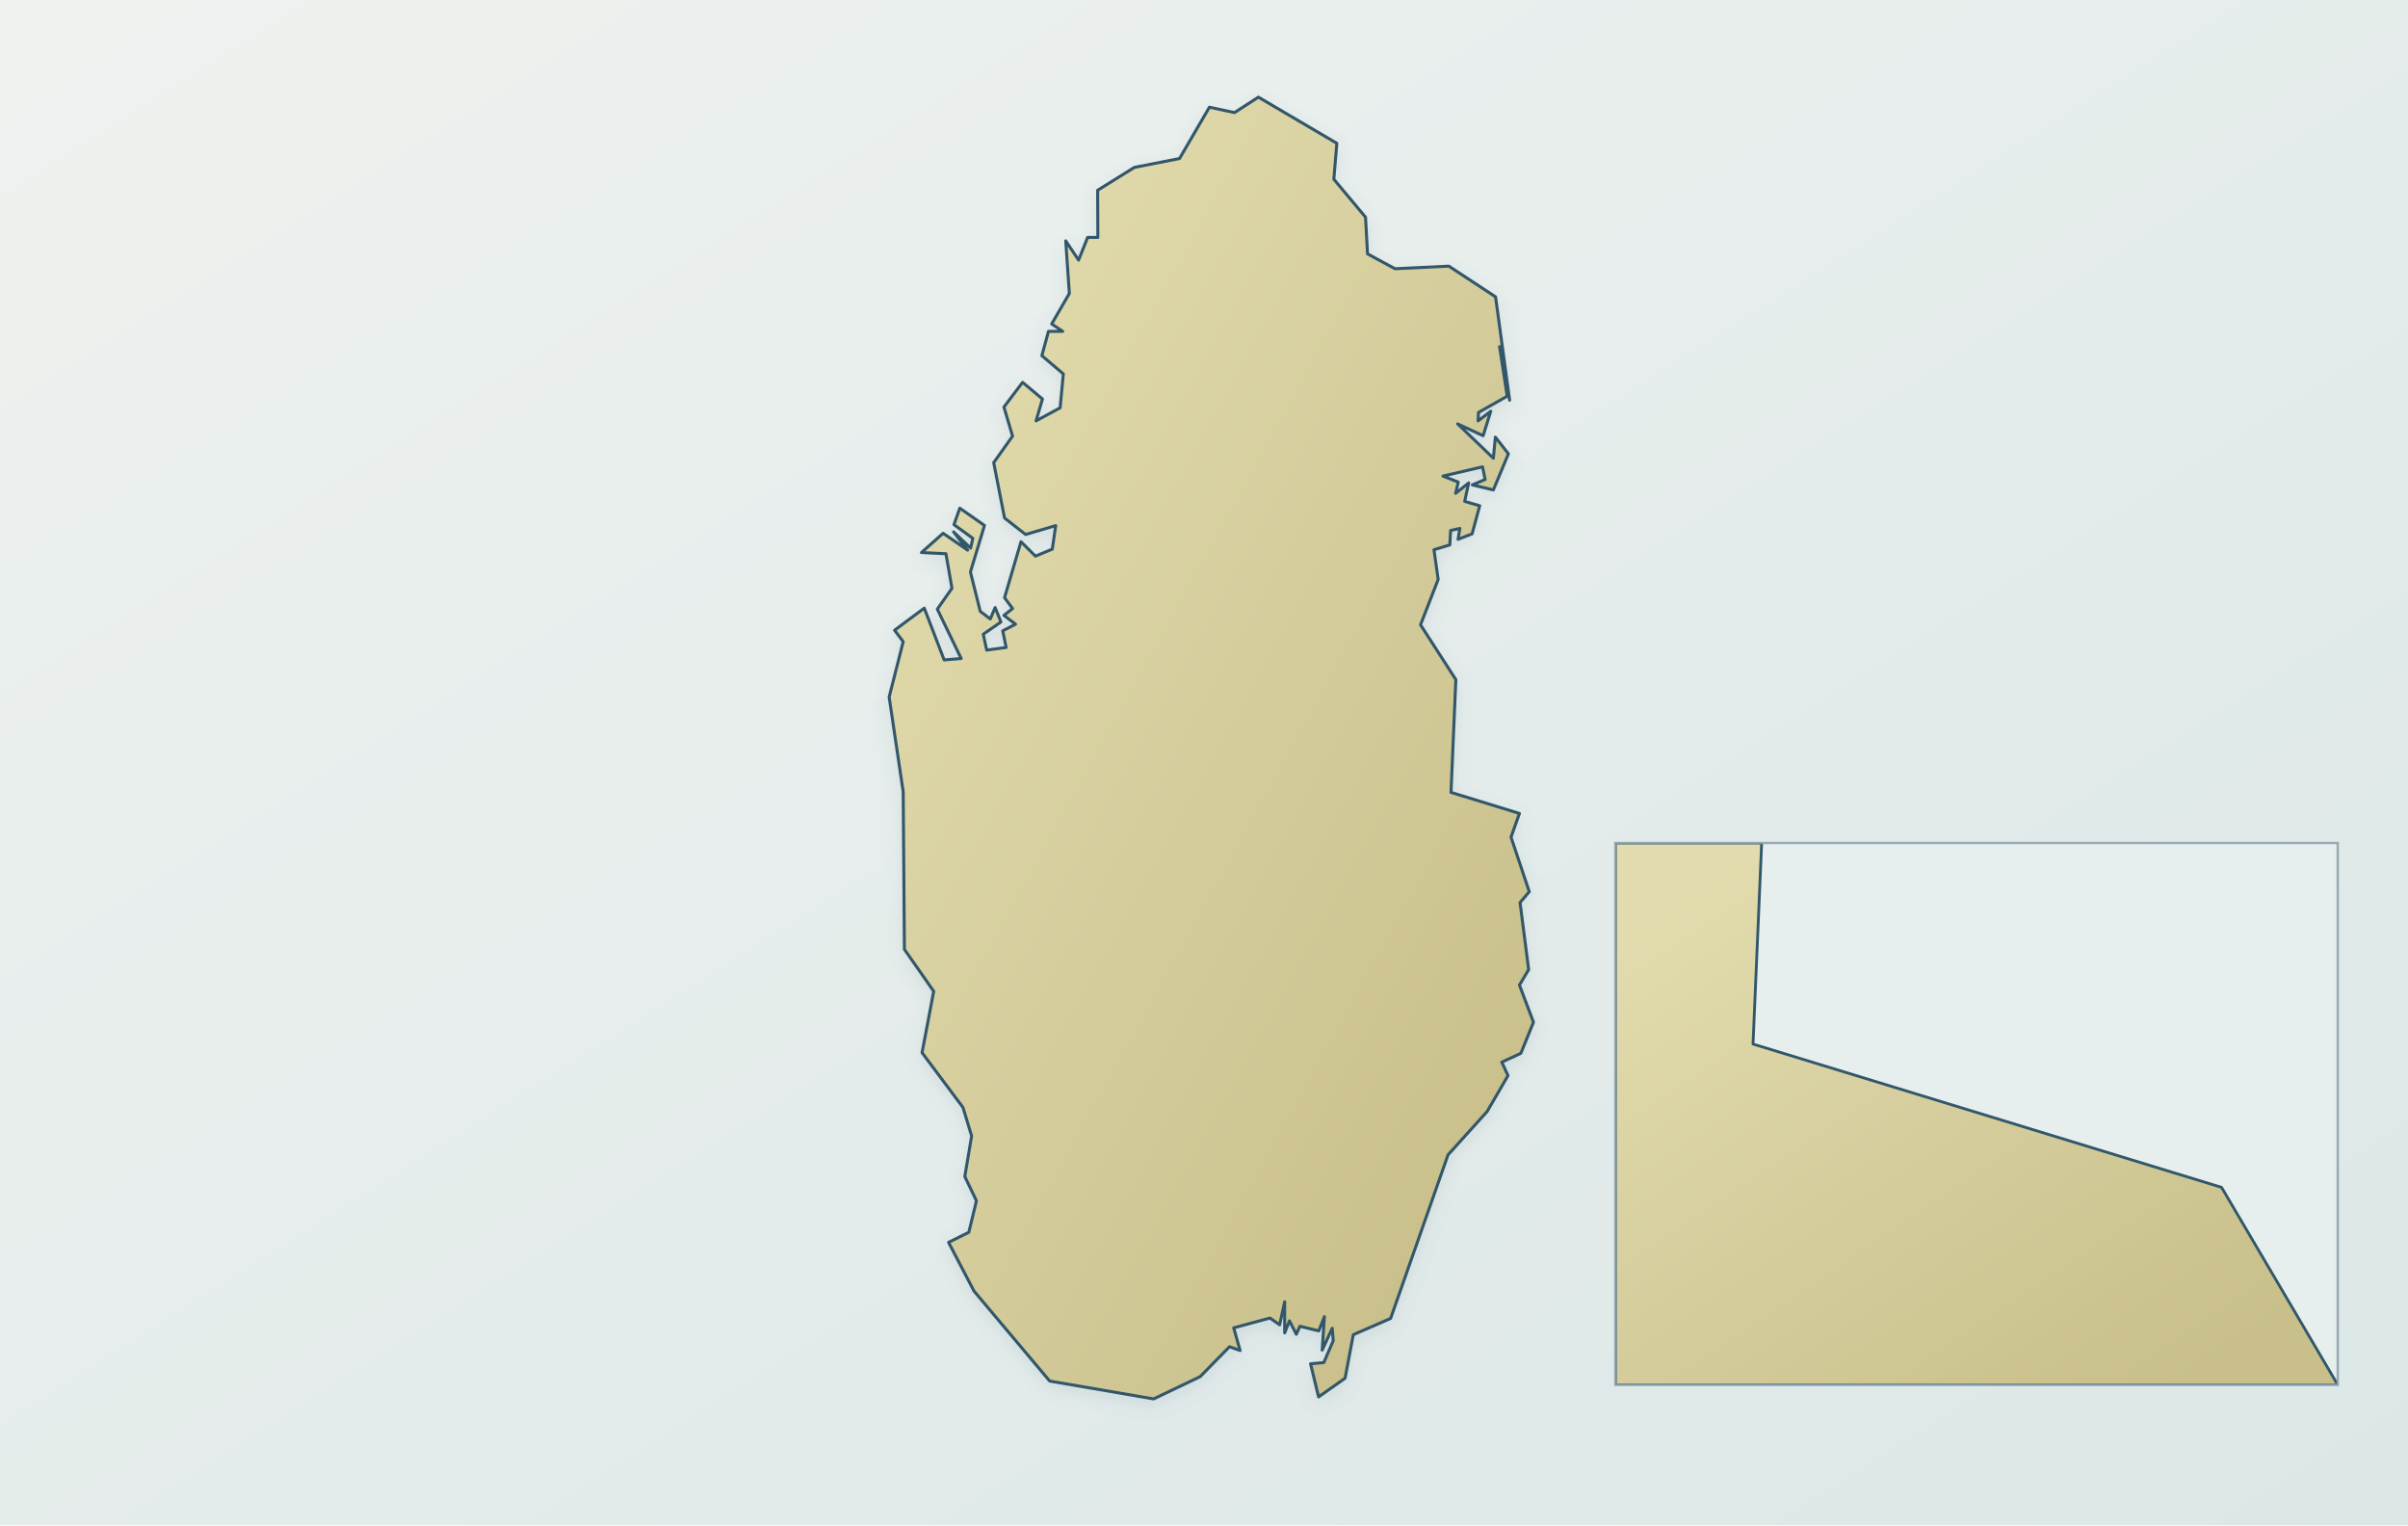
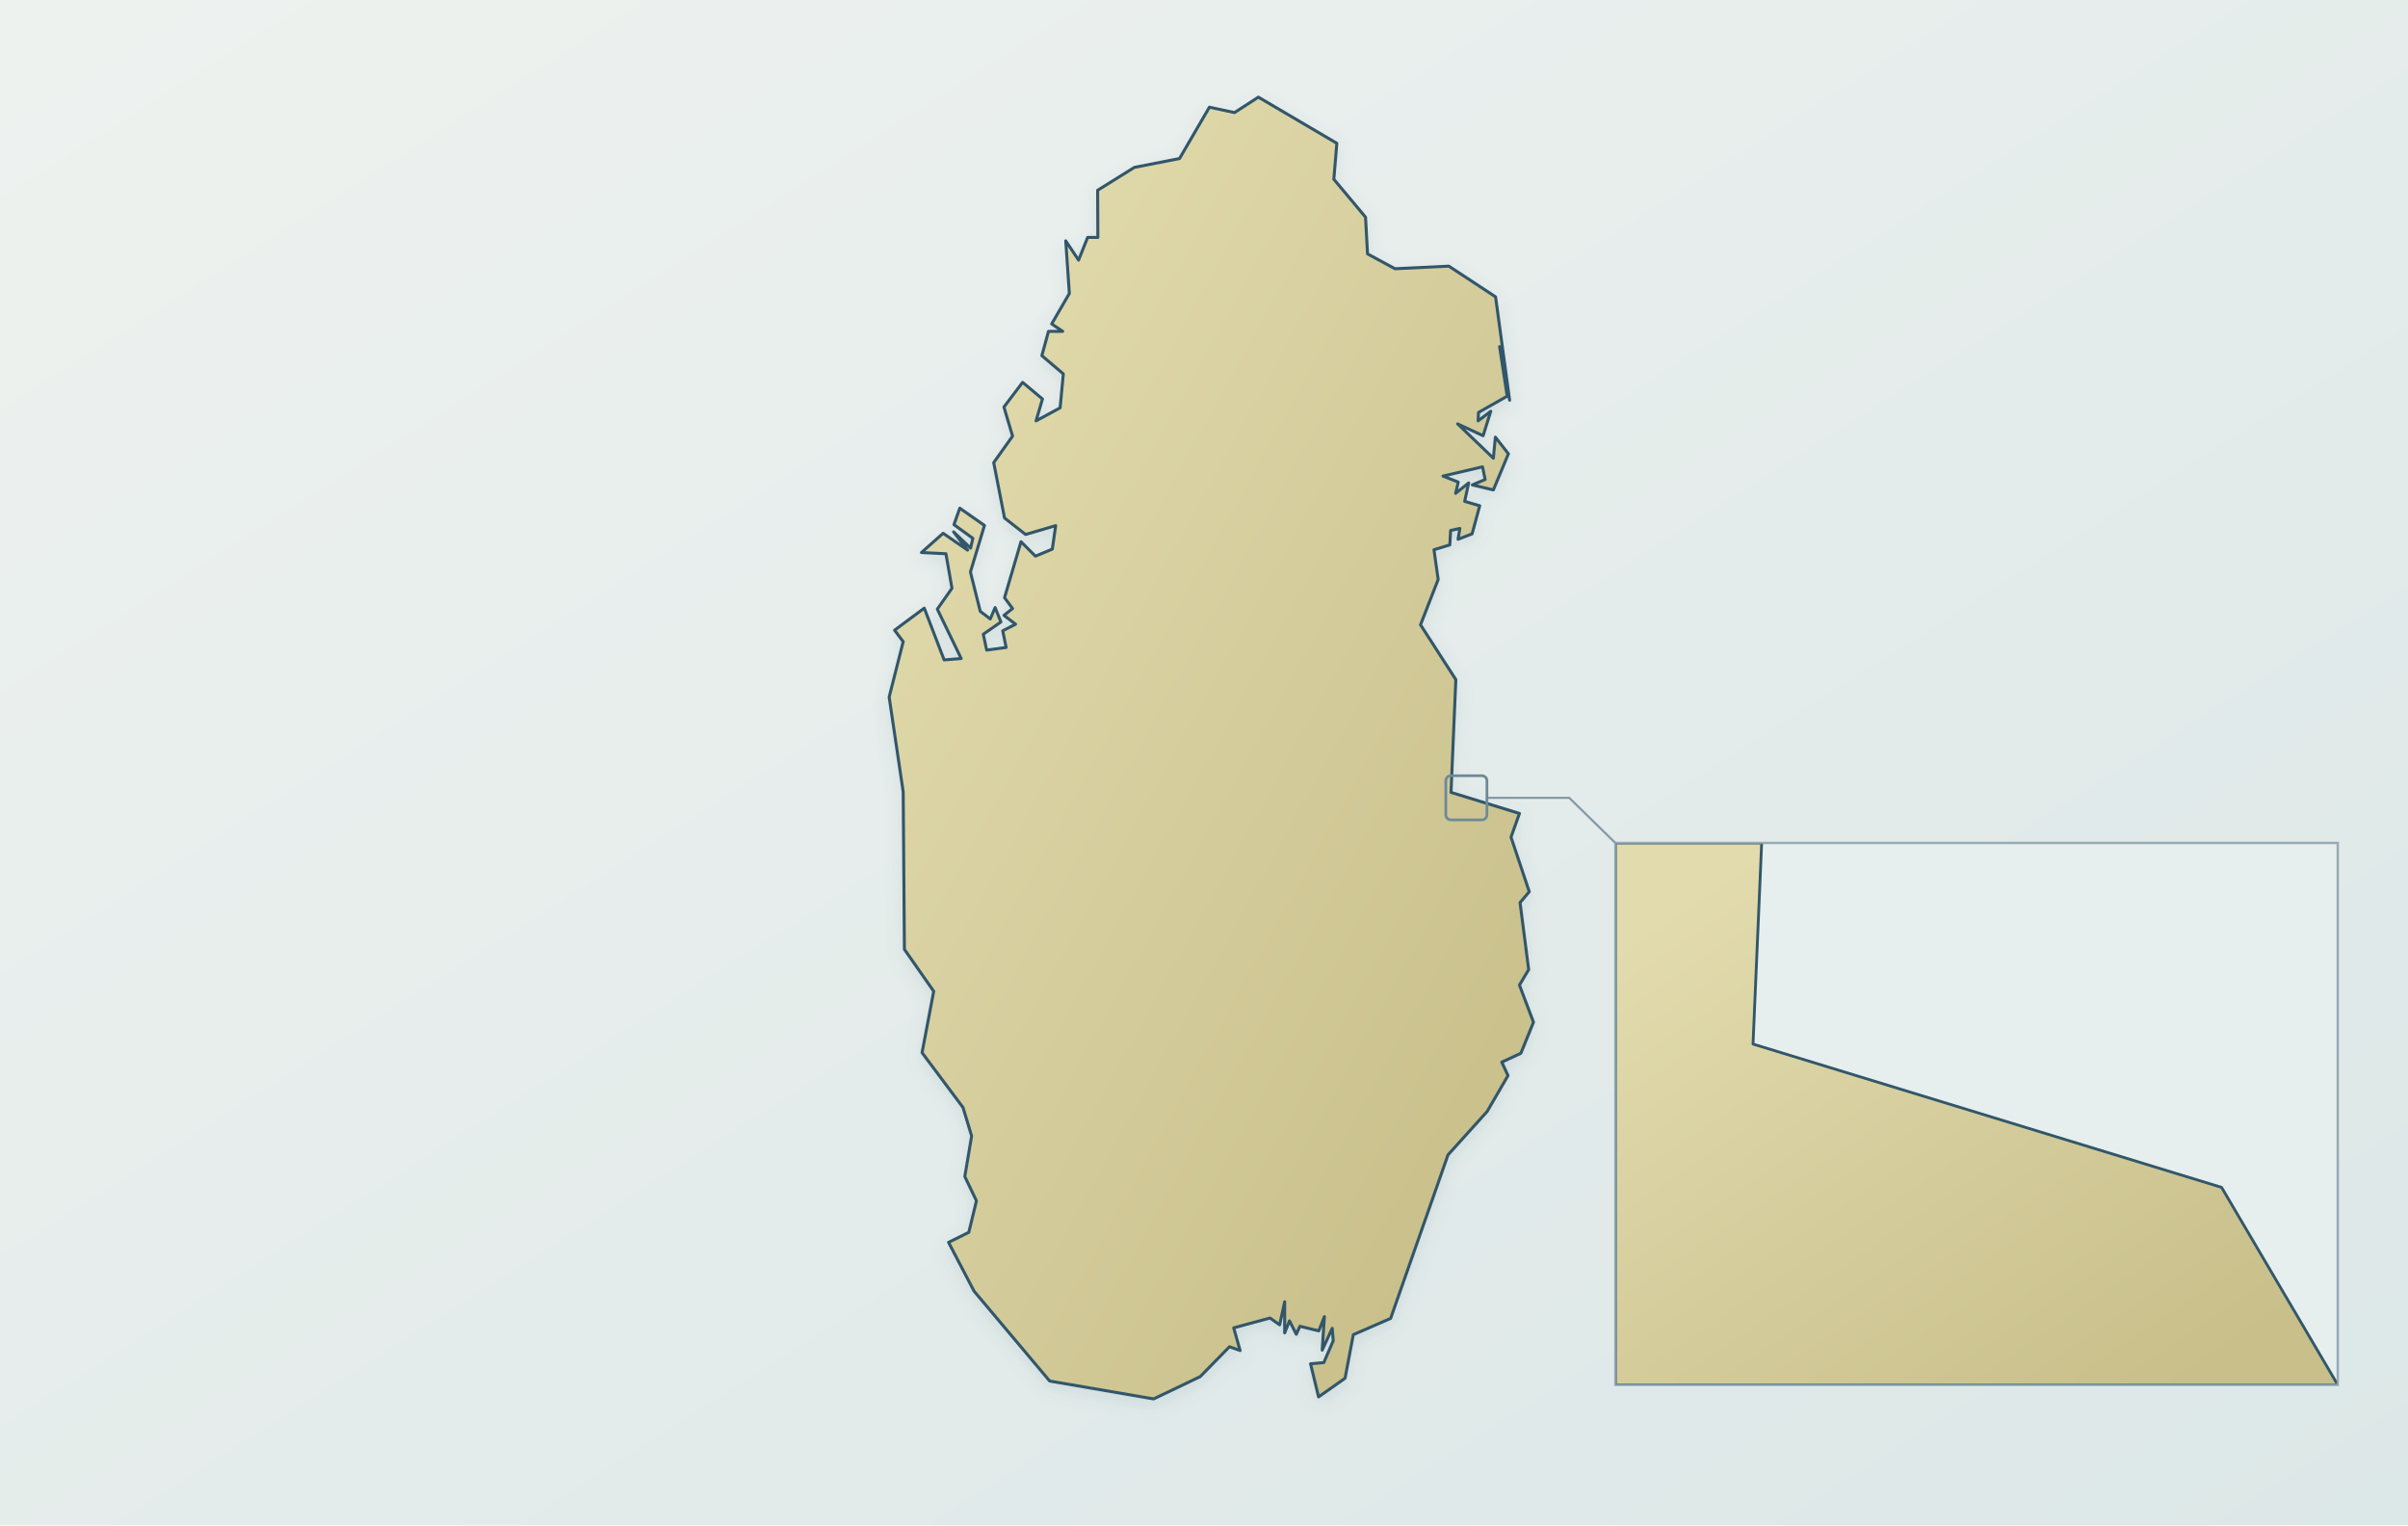
<svg xmlns="http://www.w3.org/2000/svg" viewBox="0 0 1200 760" role="img" aria-label="Map of Qatar" data-map-style="journey-atlas-map-v3-clean-background" data-map-projection="local-equirectangular-fit-v1">
  <defs>
    <linearGradient id="sea" x1="0" y1="0" x2="1" y2="1">
      <stop offset="0" stop-color="#eef2ef" />
      <stop offset=".55" stop-color="#e4eceb" />
      <stop offset="1" stop-color="#dce7e7" />
    </linearGradient>
    <linearGradient id="land" x1=".12" y1=".08" x2=".88" y2=".92">
      <stop offset="0" stop-color="#e2dbad" />
      <stop offset=".52" stop-color="#d4cc9b" />
      <stop offset="1" stop-color="#c8bf8a" />
    </linearGradient>
    <filter id="shadow" x="-10%" y="-10%" width="120%" height="120%">
      <feGaussianBlur in="SourceAlpha" stdDeviation="4" result="b" />
      <feOffset in="b" dy="3" result="o" />
      <feColorMatrix in="o" type="matrix" values="0 0 0 0 .12 0 0 0 0 .22 0 0 0 0 .28 0 0 0 .14 0" />
      <feBlend in="SourceGraphic" mode="normal" />
    </filter>
    <clipPath id="doha-clip">
      <rect x="805" y="420" width="360" height="270" />
    </clipPath>
  </defs>
  <rect width="1200" height="760" fill="url(#sea)" />
  <path d="M 472.7,619.0 L 482.8,614.0 L 486.6,598.3 L 480.8,586.2 L 484.2,566.0 L 479.9,551.8 L 459.5,524.5 L 465.3,493.9 L 450.7,473.0 L 450.1,394.5 L 443.1,347.3 L 450.1,319.7 L 445.8,314.0 L 460.6,303.0 L 470.5,328.8 L 479.0,328.1 L 467.1,303.5 L 474.4,293.1 L 471.4,275.9 L 459.2,275.3 L 470.0,265.7 L 482.2,274.1 L 475.2,265.0 L 483.7,273.1 L 484.8,268.2 L 475.4,261.4 L 478.3,253.2 L 490.6,261.8 L 483.6,285.0 L 488.5,304.6 L 493.5,308.4 L 495.9,302.7 L 498.8,309.9 L 490.0,316.0 L 491.7,323.9 L 501.4,322.6 L 499.7,314.3 L 506.1,311.0 L 500.3,306.6 L 504.6,303.2 L 500.6,297.8 L 508.8,269.9 L 516.0,277.1 L 524.4,273.6 L 526.1,261.9 L 511.1,266.3 L 500.6,258.1 L 495.2,230.5 L 504.6,217.3 L 500.3,202.8 L 509.6,190.5 L 519.5,198.8 L 516.3,209.7 L 528.3,203.2 L 529.9,186.3 L 519.2,177.2 L 522.5,165.1 L 529.6,165.1 L 524.1,161.4 L 532.9,146.2 L 531.1,120.0 L 537.5,129.6 L 542.0,118.3 L 547.1,118.3 L 547.0,94.8 L 565.3,83.4 L 587.8,79.0 L 602.7,53.4 L 615.2,56.1 L 627.1,48.4 L 666.2,71.4 L 664.7,89.3 L 680.5,108.2 L 681.5,126.5 L 695.2,133.9 L 722.0,132.6 L 745.3,147.9 L 752.3,199.4 L 747.3,172.7 L 751.1,197.4 L 736.8,205.5 L 736.6,209.7 L 742.9,204.9 L 739.1,217.1 L 726.4,211.2 L 744.2,228.3 L 745.2,217.8 L 751.7,226.1 L 744.2,244.1 L 733.7,241.6 L 740.1,238.9 L 738.8,232.6 L 719.1,237.2 L 726.7,240.2 L 725.4,245.8 L 731.9,240.6 L 729.9,249.8 L 737.4,252.0 L 733.6,266.0 L 726.6,268.7 L 727.5,263.3 L 722.9,264.3 L 722.5,271.5 L 714.6,273.9 L 716.7,288.7 L 707.9,311.3 L 725.5,338.6 L 723.1,394.8 L 757.2,405.3 L 753.0,417.1 L 762.1,444.3 L 757.5,449.7 L 761.8,483.1 L 757.2,490.8 L 764.2,509.3 L 757.9,524.8 L 748.4,529.2 L 751.5,535.9 L 741.1,553.8 L 721.6,575.4 L 693.0,656.9 L 674.4,665.0 L 670.3,686.7 L 657.1,696.0 L 653.1,679.5 L 659.7,678.9 L 664.4,668.0 L 663.9,661.8 L 658.9,672.7 L 660.0,656.0 L 657.2,663.1 L 647.8,660.8 L 646.0,664.8 L 642.6,658.1 L 640.2,664.1 L 640.2,648.6 L 637.7,660.1 L 632.9,656.7 L 614.8,661.6 L 618.0,672.9 L 612.7,671.0 L 598.1,685.9 L 574.9,697.0 L 523.1,688.1 L 485.4,643.3 L 472.7,619.0 Z" fill="url(#land)" fill-rule="evenodd" stroke="#31576a" stroke-width="1.5" stroke-linejoin="round" stroke-linecap="round" filter="url(#shadow)" />
+   <g aria-hidden="true" fill="none" stroke="#6f8997" stroke-linejoin="round" stroke-linecap="round">
+     <rect x="720.5" y="386.5" width="20.5" height="22" rx="2.5" stroke-width="1.35" />
+     <path d="M 741,397.5 L 782,397.5 L 805,420" stroke-width="1.1" opacity=".82" />
+   </g>
  <g clip-path="url(#doha-clip)">
    <rect x="805" y="420" width="360" height="270" fill="#e7eeee" />
    <path d="M 805,420 L 877.9,420.0 L 873.6,520.2 L 1107.1,591.6 L 1165,690 L 805,690 Z" fill="url(#land)" stroke="#31576a" stroke-width="1.4" stroke-linejoin="round" />
  </g>
  <rect x="805" y="420" width="360" height="270" fill="none" stroke="#8aa0aa" stroke-width="1.2" opacity=".85" />
</svg>
